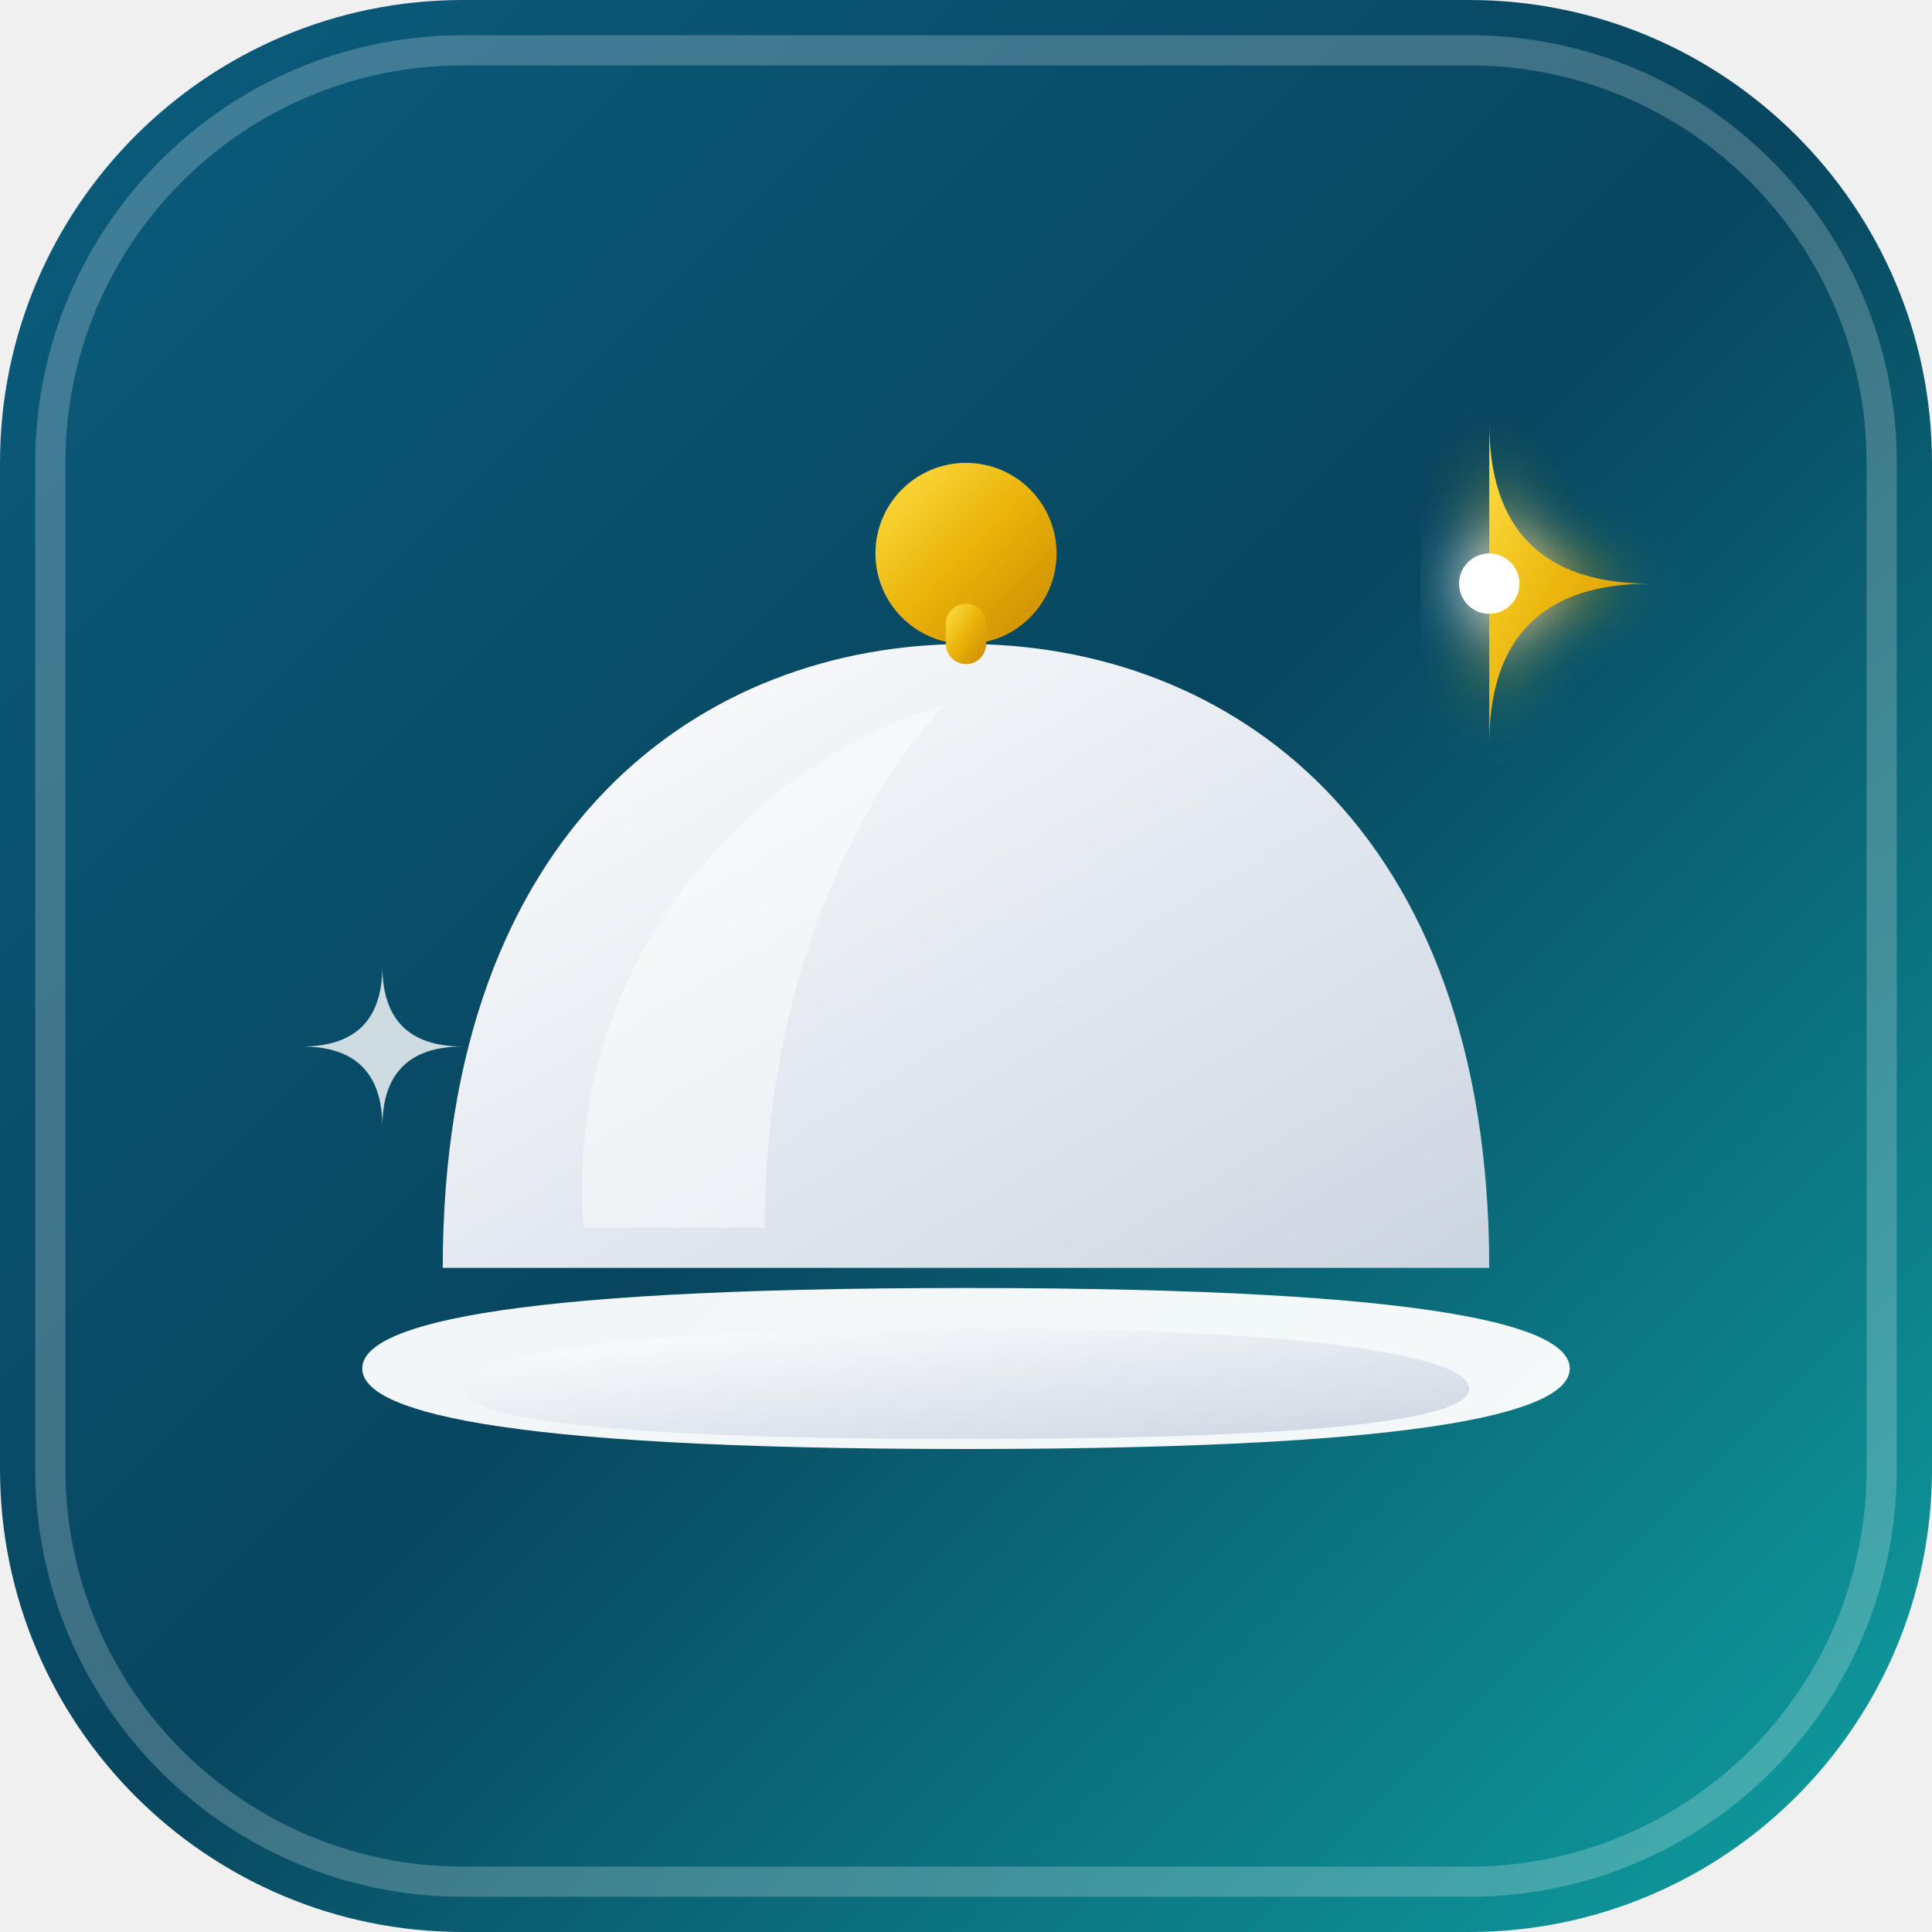
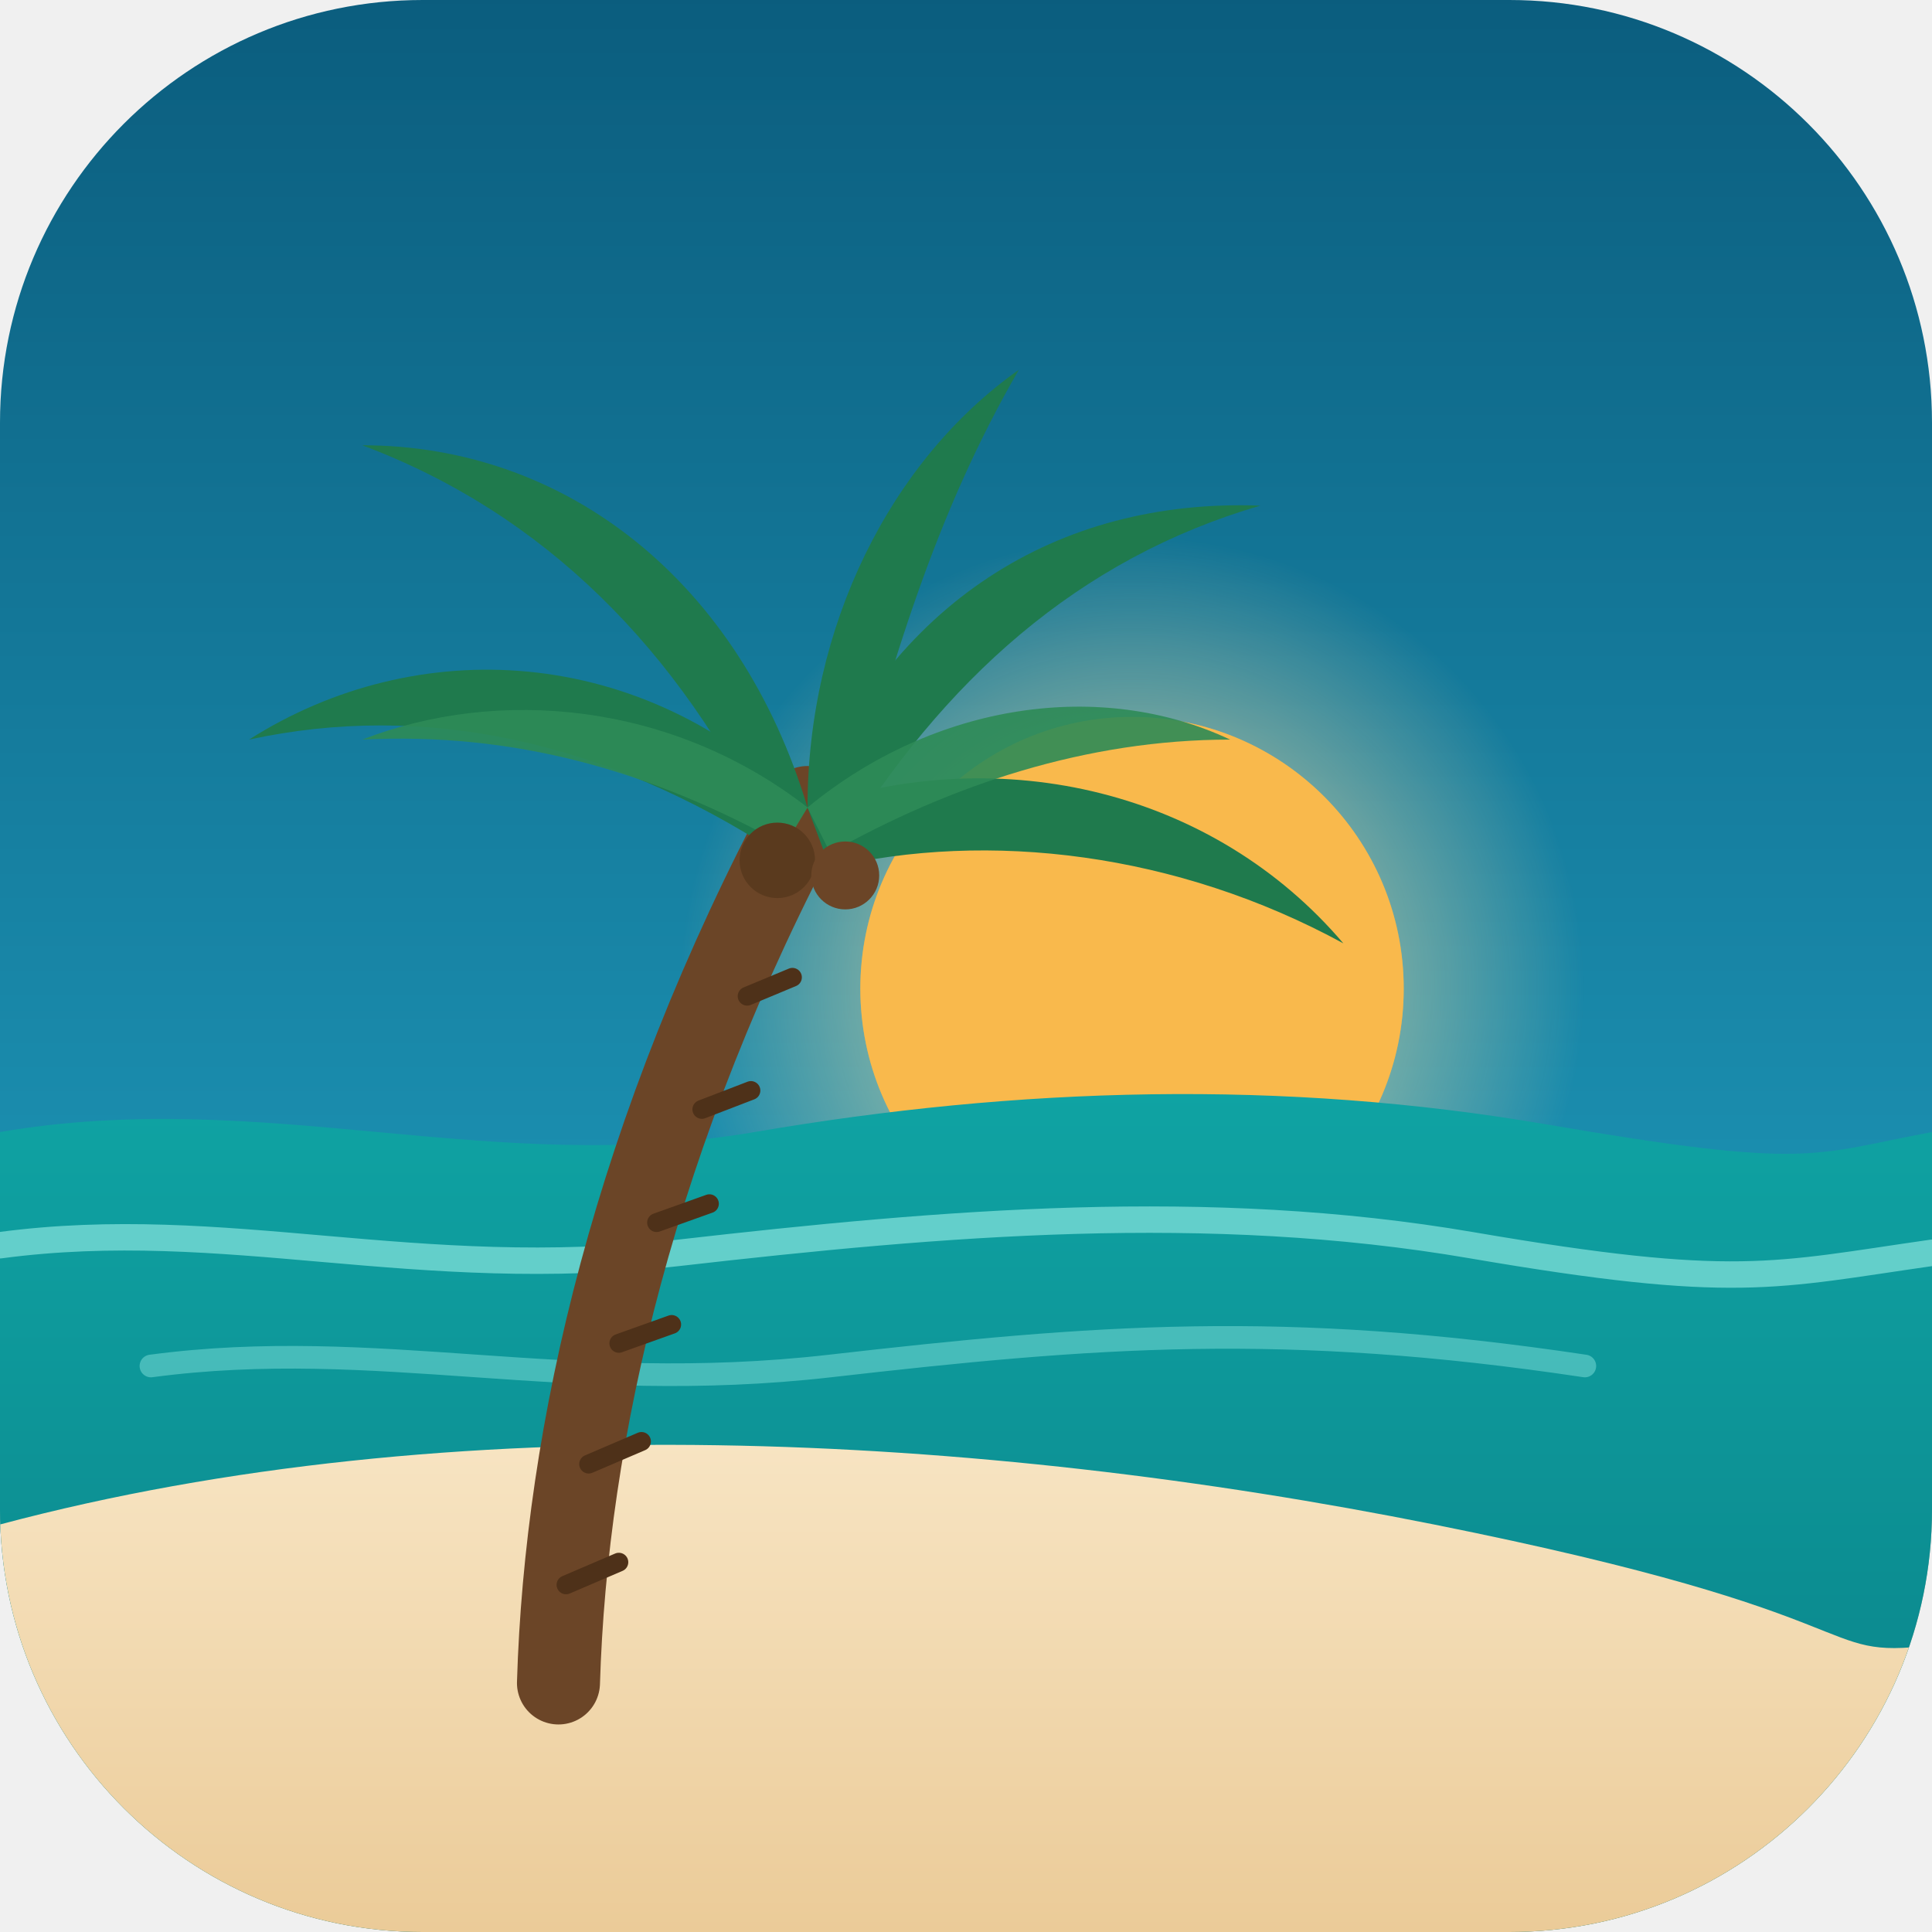
- <svg xmlns="http://www.w3.org/2000/svg" viewBox="0 0 192 192" width="100%" height="100%">
+ <svg xmlns="http://www.w3.org/2000/svg" viewBox="0 0 512 512" width="512" height="512">
  <defs>
-     <linearGradient id="bg-grad" x1="0%" y1="0%" x2="100%" y2="100%">
-       <stop offset="0%" stop-color="#0B5D7E" />
-       <stop offset="50%" stop-color="#08465F" />
-       <stop offset="100%" stop-color="#0FA3A3" />
+     <linearGradient id="sky" x1="0" y1="0" x2="0" y2="1">
+       <stop offset="0" stop-color="#0B5D7E" />
+       <stop offset="0.62" stop-color="#1B8FB0" />
+       <stop offset="1" stop-color="#F6C27A" />
    </linearGradient>
-     <linearGradient id="gold-grad" x1="0%" y1="0%" x2="100%" y2="100%">
-       <stop offset="0%" stop-color="#fde047" />
-       <stop offset="50%" stop-color="#eab308" />
-       <stop offset="100%" stop-color="#ca8a04" />
+     <linearGradient id="sea" x1="0" y1="0" x2="0" y2="1">
+       <stop offset="0" stop-color="#0FA3A3" />
+       <stop offset="1" stop-color="#0A7F86" />
    </linearGradient>
-     <linearGradient id="silver-grad" x1="0%" y1="0%" x2="100%" y2="100%">
-       <stop offset="0%" stop-color="#ffffff" />
-       <stop offset="100%" stop-color="#cbd5e1" />
+     <linearGradient id="sand" x1="0" y1="0" x2="0" y2="1">
+       <stop offset="0" stop-color="#F7E4C2" />
+       <stop offset="1" stop-color="#EBCB98" />
    </linearGradient>
-     <filter id="glow" x="-20%" y="-20%" width="140%" height="140%">
-       <feGaussianBlur stdDeviation="3" result="blur" />
-       <feComposite in="SourceGraphic" in2="blur" operator="over" />
-     </filter>
+     <radialGradient id="sunglow" cx="0.5" cy="0.5" r="0.5">
+       <stop offset="0" stop-color="#FFE2A3" stop-opacity="0.9" />
+       <stop offset="1" stop-color="#FFE2A3" stop-opacity="0" />
+     </radialGradient>
+     <clipPath id="tile">
+       <rect x="0" y="0" width="512" height="512" rx="112" />
+     </clipPath>
  </defs>
-   <rect width="192" height="192" rx="46" fill="url(#bg-grad)" />
-   <rect x="5" y="5" width="182" height="182" rx="41" fill="none" stroke="rgba(255,255,255,0.22)" stroke-width="3" />
-   <g transform="translate(24, 28)">
-     <path d="M12 108 C12 104, 24 100, 72 100 C120 100, 132 104, 132 108 C132 112, 120 116, 72 116 C24 116, 12 112, 12 108 Z" fill="#ffffff" opacity="0.95" />
-     <path d="M22 110 C22 107, 36 104, 72 104 C108 104, 122 107, 122 110 C122 113, 108 115, 72 115 C36 115, 22 113, 22 110 Z" fill="url(#silver-grad)" />
-     <path d="M20 98 C20 54, 46 36, 72 36 C98 36, 124 54, 124 98 Z" fill="url(#silver-grad)" />
-     <path d="M34 94 C32 68, 50 48, 70 42 C64 48, 52 66, 52 94 Z" fill="#ffffff" opacity="0.45" />
-     <circle cx="72" cy="27" r="9" fill="url(#gold-grad)" />
-     <rect x="70" y="32" width="4" height="6" rx="2" fill="url(#gold-grad)" />
-     <g transform="translate(108, 14)" filter="url(#glow)">
-       <path d="M16 0 Q16 16 32 16 Q16 16 16 32 Q16 16 16 0 Z" fill="url(#gold-grad)" />
-       <circle cx="16" cy="16" r="3" fill="#ffffff" />
+   <g clip-path="url(#tile)">
+     <rect width="512" height="512" fill="url(#sky)" />
+     <circle cx="300" cy="262" r="120" fill="url(#sunglow)" />
+     <circle cx="300" cy="262" r="72" fill="#F2A93B" />
+     <circle cx="300" cy="262" r="72" fill="#FFC75A" opacity="0.55" />
+     <path d="M0 300 C 70 288 130 312 200 300 S 340 286 410 298 S 480 306 512 300 V 512 H 0 Z" fill="url(#sea)" />
+     <path d="M0 330 C 60 322 110 340 180 332 S 320 318 390 330 S 470 338 512 332" fill="none" stroke="#7FE0DA" stroke-width="7" stroke-linecap="round" opacity="0.75" />
+     <path d="M40 362 C 100 354 150 370 220 362 S 340 350 420 362" fill="none" stroke="#7FE0DA" stroke-width="6" stroke-linecap="round" opacity="0.5" />
+     <path d="M0 404 C 120 372 260 380 380 404 S 480 440 512 436 V 512 H 0 Z" fill="url(#sand)" />
+     <path d="M148 446 C 150 380 168 300 214 214" fill="none" stroke="#6B4527" stroke-width="22" stroke-linecap="round" />
+     <path d="M150 420 l14 -6 M156 388 l14 -6 M164 356 l14 -5 M174 324 l14 -5 M186 294 l13 -5 M198 264 l12 -5" stroke="#4E3119" stroke-width="5" stroke-linecap="round" />
+     <g fill="#1F7A4D">
+       <path d="M214 214 C 170 170 110 168 66 196 C 112 186 160 196 206 226 Z" />
+       <path d="M214 214 C 196 154 150 118 96 118 C 144 136 180 172 204 222 Z" />
+       <path d="M214 214 C 236 160 280 132 334 134 C 286 148 250 180 222 226 Z" />
+       <path d="M214 214 C 266 196 322 210 356 250 C 312 226 262 220 220 230 Z" />
+       <path d="M214 214 C 214 166 236 122 270 98 C 248 136 236 176 224 222 Z" />
    </g>
-     <g transform="translate(6, 68)">
-       <path d="M8 0 Q8 8 16 8 Q8 8 8 16 Q8 8 0 8 Q8 8 8 0 Z" fill="#ffffff" opacity="0.8" />
+     <g fill="#2E8B57" opacity="0.9">
+       <path d="M214 214 C 178 186 132 182 96 196 C 136 194 172 204 208 224 Z" />
+       <path d="M214 214 C 248 186 292 180 326 196 C 288 196 252 208 220 226 Z" />
    </g>
+     <circle cx="206" cy="228" r="10" fill="#5A3A1E" />
+     <circle cx="224" cy="232" r="9" fill="#6B4527" />
  </g>
</svg>
